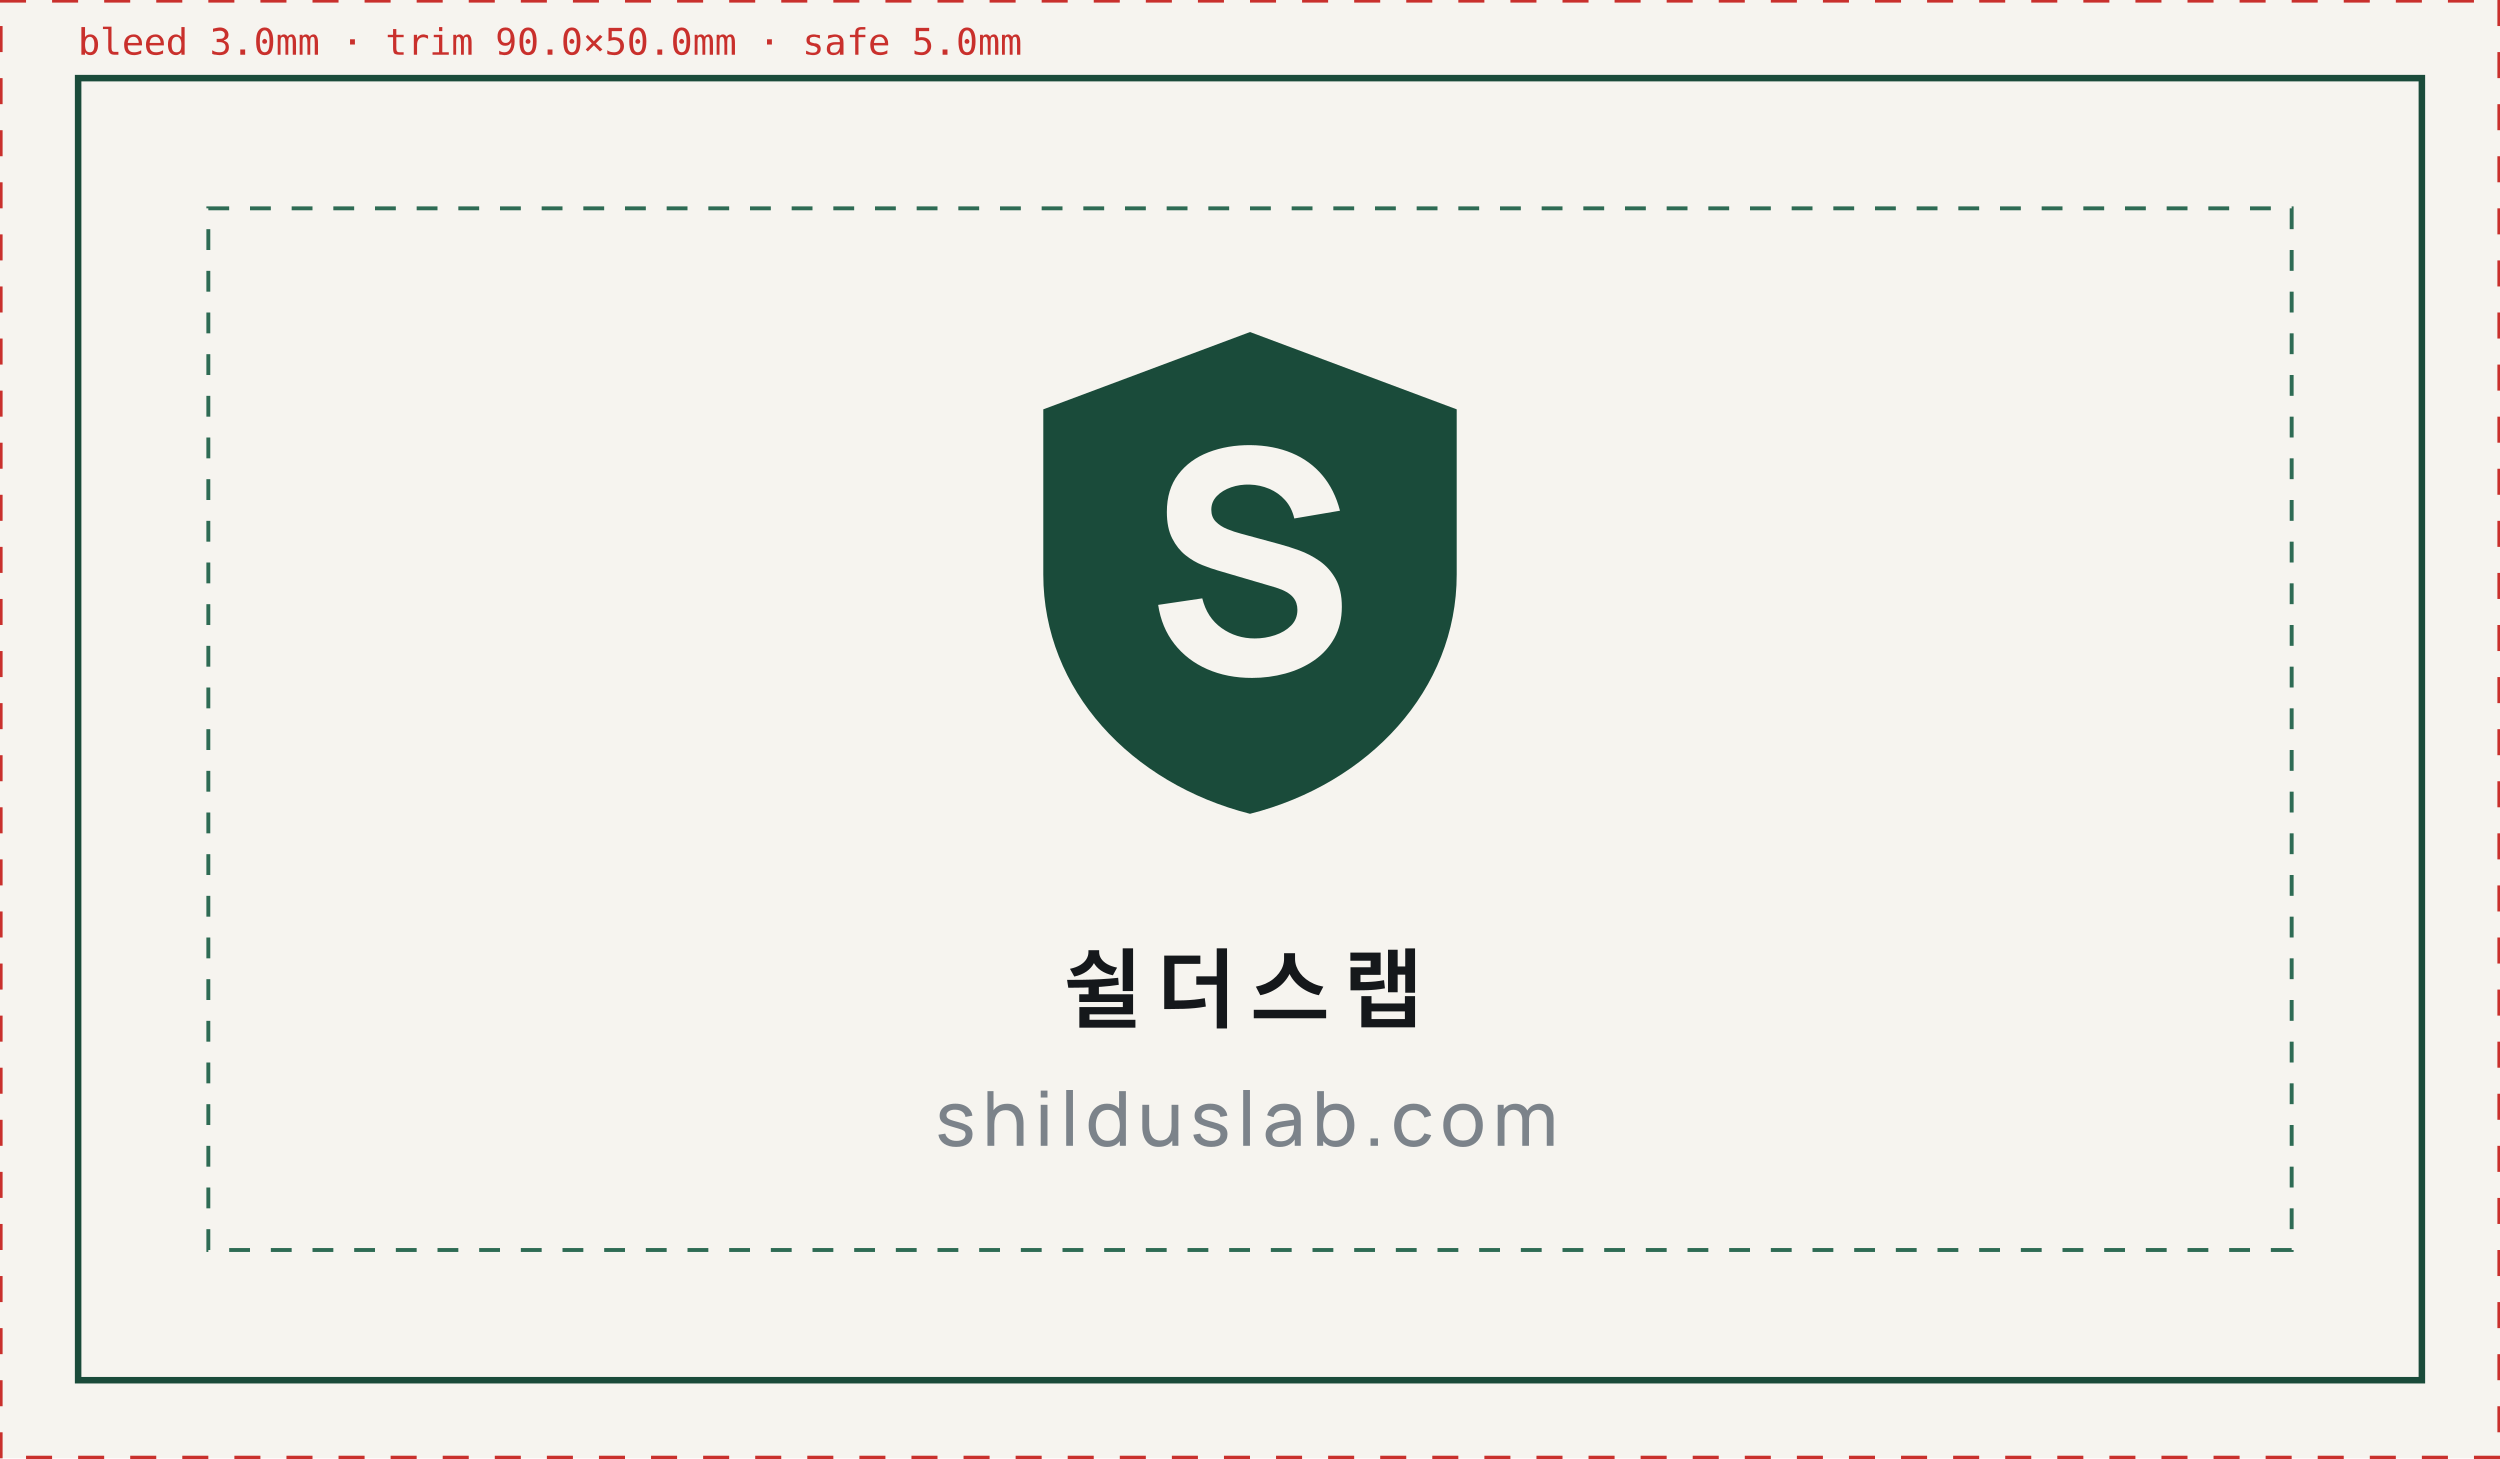
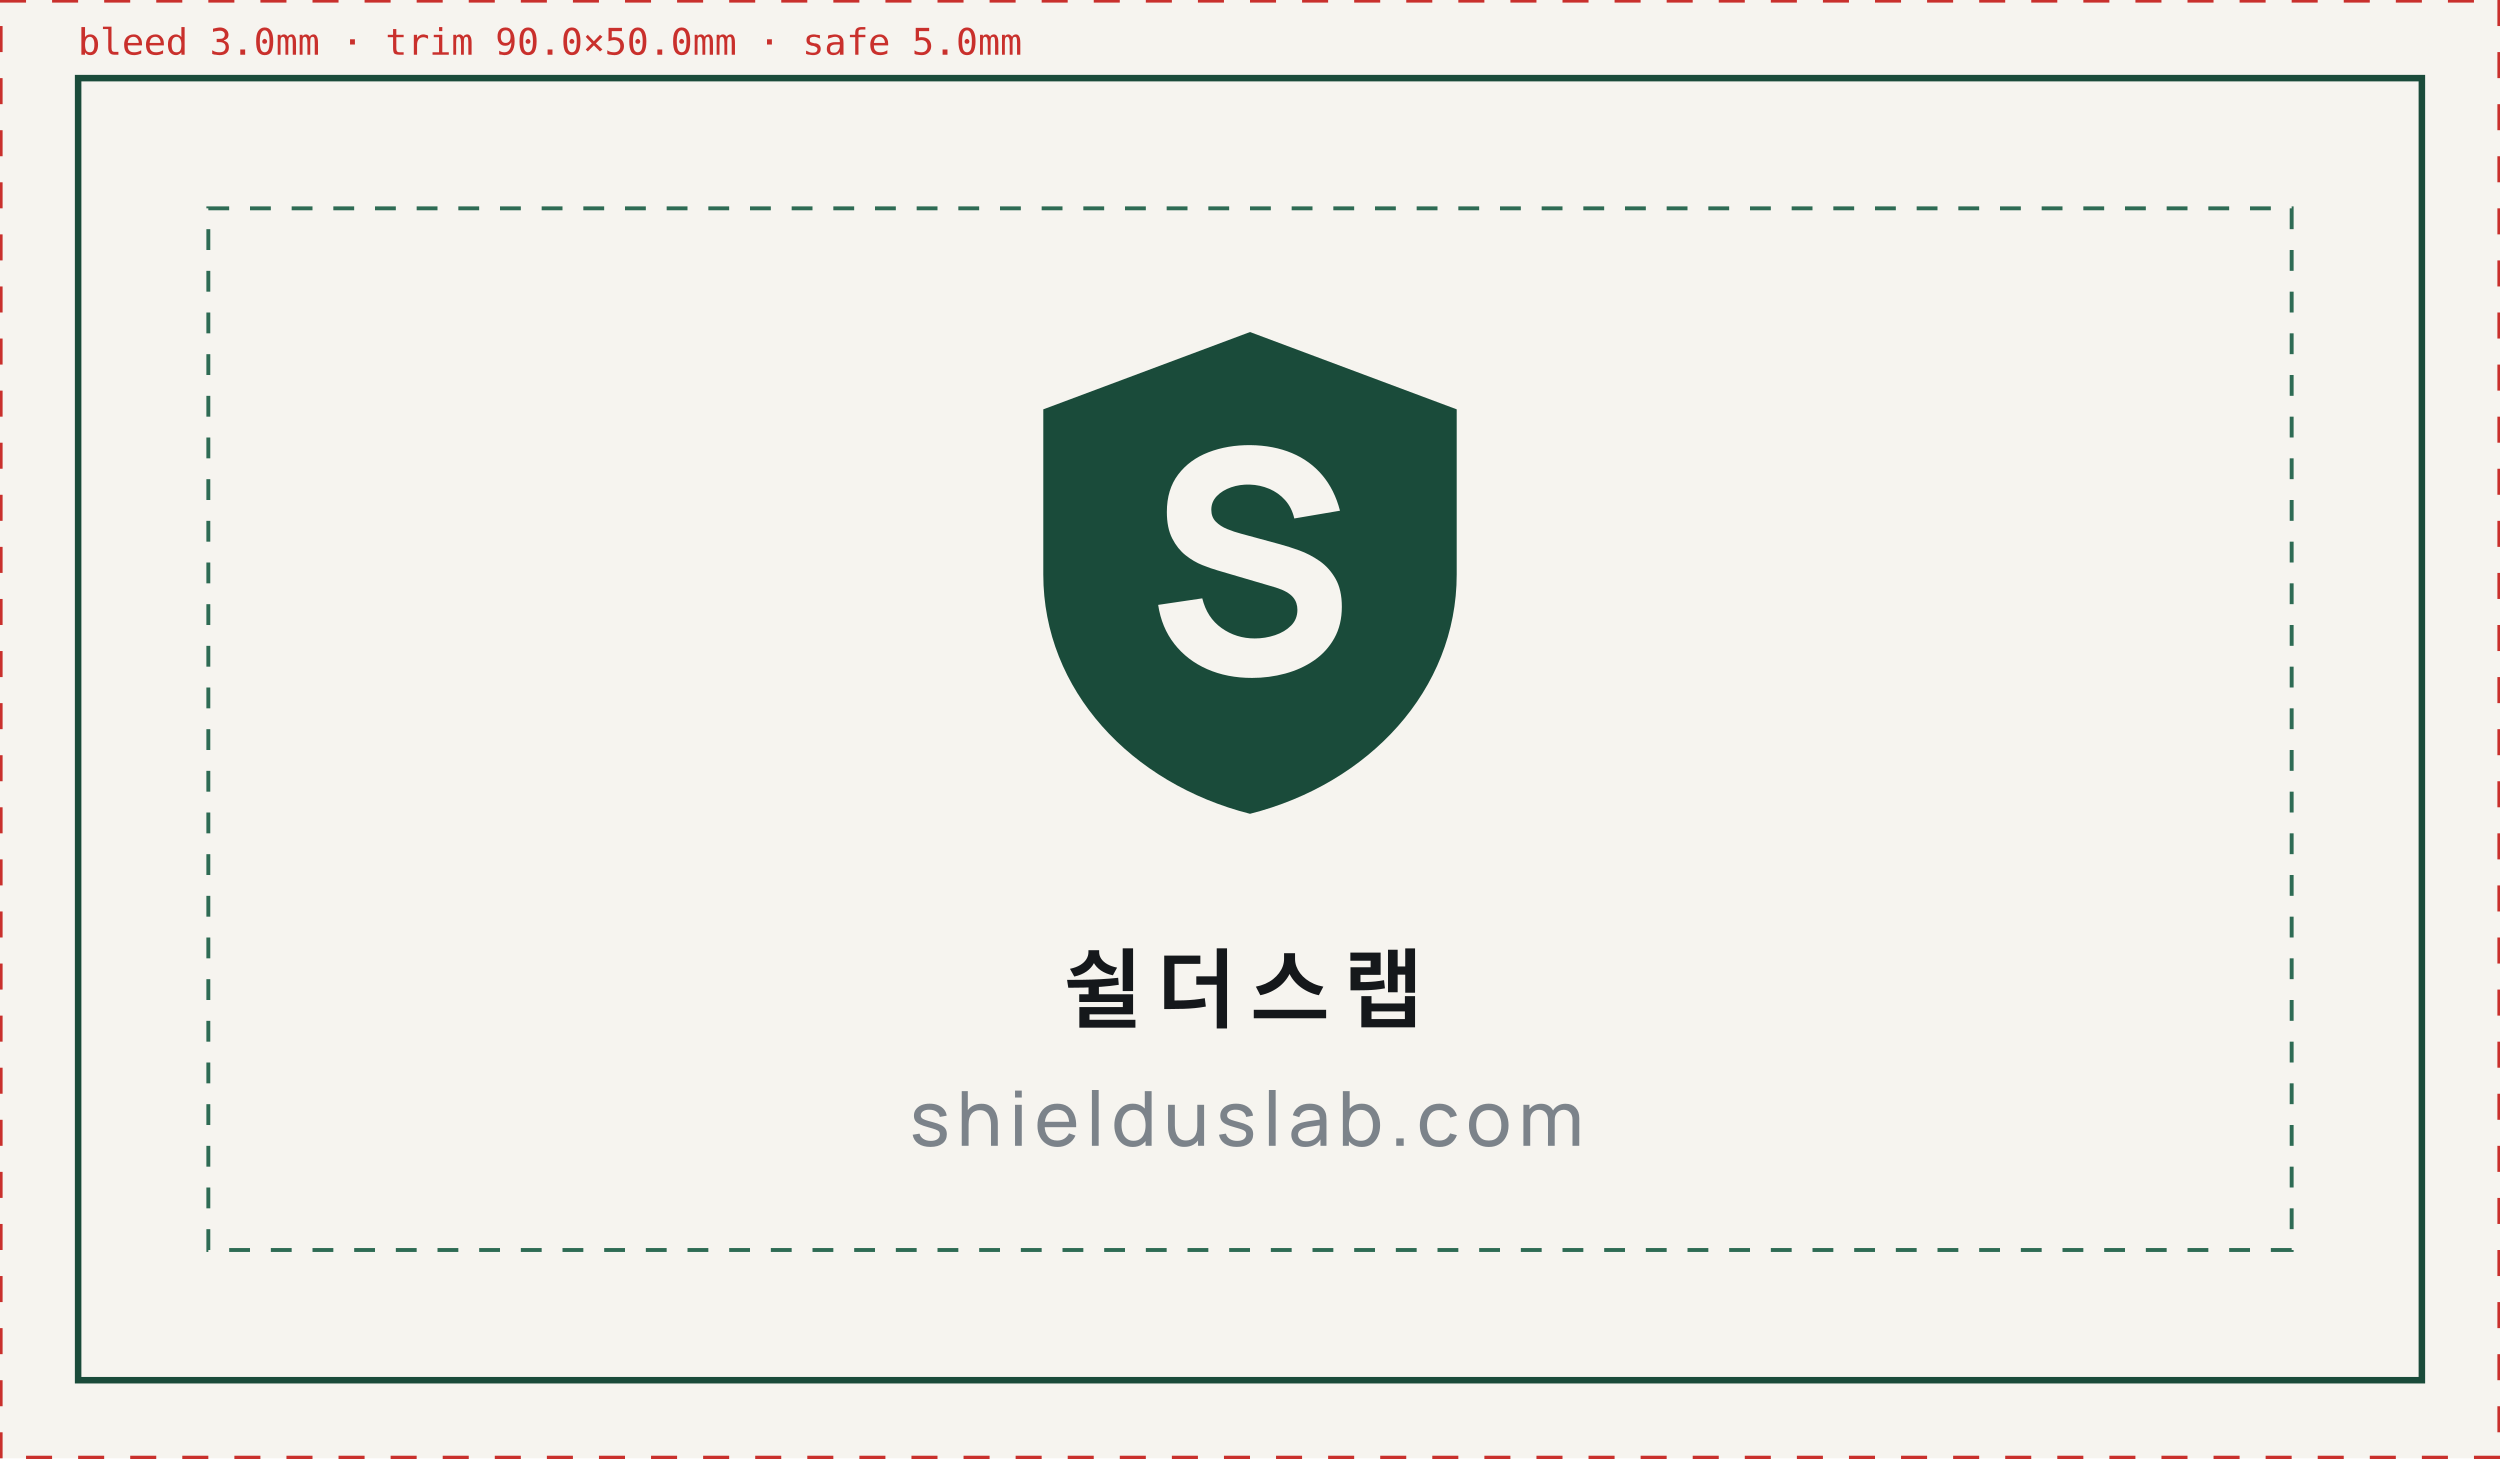
<svg xmlns="http://www.w3.org/2000/svg" width="96.0mm" height="56.0mm" viewBox="0 0 96.0 56.0">
  <rect width="96.0" height="56.0" fill="#F6F4EF" />
  <g transform="translate(38.000 12.000) scale(0.3125)">
    <path d="M32 2.4 L57.4 11.9 V32.2 C57.4 46.4 46.6 57.9 32 61.6 C17.4 57.9 6.6 46.4 6.6 32.2 V11.9 Z M32.248 44.904Q29.193 44.904 26.739 43.825Q24.285 42.746 22.709 40.731Q21.134 38.717 20.714 35.928L26.137 35.126Q26.710 37.494 28.505 38.774Q30.300 40.053 32.592 40.053Q33.872 40.053 35.075 39.652Q36.278 39.251 37.051 38.468Q37.825 37.685 37.825 36.539Q37.825 36.119 37.701 35.728Q37.576 35.336 37.290 34.993Q37.003 34.649 36.478 34.343Q35.953 34.038 35.151 33.789L28.009 31.689Q27.207 31.460 26.147 31.039Q25.087 30.619 24.094 29.836Q23.101 29.053 22.442 27.764Q21.783 26.475 21.783 24.508Q21.783 21.739 23.177 19.906Q24.571 18.072 26.901 17.175Q29.231 16.277 32.057 16.296Q34.903 16.335 37.137 17.270Q39.372 18.206 40.880 19.992Q42.389 21.777 43.057 24.355L37.443 25.310Q37.137 23.973 36.316 23.057Q35.495 22.140 34.359 21.663Q33.222 21.185 31.981 21.147Q30.759 21.109 29.680 21.481Q28.601 21.854 27.923 22.560Q27.245 23.267 27.245 24.241Q27.245 25.138 27.799 25.702Q28.352 26.265 29.193 26.609Q30.033 26.953 30.911 27.182L35.686 28.480Q36.755 28.767 38.054 29.235Q39.352 29.703 40.546 30.533Q41.740 31.364 42.513 32.720Q43.286 34.076 43.286 36.157Q43.286 38.373 42.360 40.025Q41.434 41.677 39.868 42.756Q38.302 43.835 36.326 44.369Q34.349 44.904 32.248 44.904Z" fill="#1A4B3A" fill-rule="evenodd" />
  </g>
  <path d="M41.800 37.749H42.198V38.287H41.800ZM41.022 37.930 40.976 37.628Q41.264 37.628 41.595 37.623Q41.926 37.619 42.271 37.601Q42.616 37.583 42.937 37.547L42.961 37.817Q42.630 37.868 42.290 37.892Q41.950 37.916 41.626 37.923Q41.302 37.930 41.022 37.930ZM41.796 36.488H42.108V36.564Q42.108 36.787 42.011 36.977Q41.915 37.168 41.725 37.303Q41.534 37.438 41.253 37.500L41.087 37.202Q41.323 37.153 41.480 37.057Q41.637 36.962 41.716 36.834Q41.796 36.705 41.796 36.564ZM41.895 36.488H42.207V36.564Q42.207 36.696 42.286 36.815Q42.365 36.934 42.518 37.023Q42.671 37.112 42.897 37.156L42.735 37.452Q42.464 37.395 42.276 37.267Q42.088 37.138 41.992 36.958Q41.895 36.778 41.895 36.564ZM43.112 36.416H43.510V38.058H43.112ZM41.442 38.180H43.510V38.950H41.837V39.227H41.447V38.672H43.117V38.477H41.442ZM41.447 39.161H43.600V39.462H41.447Z M44.706 38.420H44.949Q45.226 38.420 45.446 38.413Q45.666 38.406 45.864 38.386Q46.061 38.367 46.264 38.330L46.304 38.652Q46.093 38.691 45.889 38.711Q45.686 38.731 45.460 38.739Q45.234 38.747 44.949 38.747H44.706ZM44.706 36.694H46.094V37.012H45.101V38.543H44.706ZM46.722 36.417H47.118V39.493H46.722ZM45.938 37.490H46.891V37.814H45.938Z M49.308 36.604H49.653V36.829Q49.653 37.029 49.594 37.214Q49.536 37.399 49.425 37.561Q49.315 37.724 49.160 37.855Q49.004 37.985 48.811 38.078Q48.618 38.171 48.396 38.217L48.225 37.887Q48.419 37.851 48.586 37.778Q48.754 37.704 48.887 37.599Q49.020 37.493 49.114 37.368Q49.209 37.243 49.259 37.105Q49.308 36.966 49.308 36.829ZM49.387 36.604H49.730V36.829Q49.730 36.969 49.780 37.107Q49.830 37.246 49.924 37.372Q50.018 37.497 50.152 37.601Q50.285 37.704 50.452 37.778Q50.620 37.852 50.816 37.887L50.644 38.217Q50.421 38.171 50.229 38.078Q50.036 37.985 49.881 37.856Q49.726 37.726 49.615 37.564Q49.504 37.401 49.445 37.216Q49.387 37.030 49.387 36.829ZM48.145 38.776H50.923V39.101H48.145Z M53.961 36.418H54.338V38.121H53.961ZM53.576 37.111H54.087V37.428H53.576ZM53.299 36.470H53.670V38.102H53.299ZM52.275 38.252H52.666V38.532H53.948V38.252H54.338V39.450H52.275ZM52.666 38.838V39.131H53.948V38.838ZM51.859 37.715H52.067Q52.286 37.715 52.466 37.710Q52.645 37.705 52.810 37.688Q52.975 37.670 53.147 37.638L53.181 37.952Q53.003 37.986 52.833 38.002Q52.663 38.019 52.478 38.024Q52.292 38.030 52.067 38.030H51.859ZM51.854 36.581H53.016V37.434H52.242V37.987H51.859V37.143H52.632V36.891H51.854Z" fill="#15181B" />
-   <path d="M36.715 44.042Q36.433 44.042 36.253 43.919Q36.073 43.796 36.033 43.574L36.298 43.532Q36.330 43.660 36.445 43.735Q36.561 43.810 36.731 43.810Q36.892 43.810 36.985 43.744Q37.077 43.677 37.077 43.561Q37.077 43.495 37.046 43.453Q37.016 43.412 36.920 43.375Q36.825 43.339 36.632 43.287Q36.423 43.231 36.304 43.172Q36.184 43.113 36.133 43.034Q36.082 42.955 36.082 42.842Q36.082 42.704 36.158 42.600Q36.234 42.496 36.370 42.438Q36.506 42.381 36.687 42.381Q36.867 42.381 37.008 42.438Q37.149 42.496 37.236 42.600Q37.323 42.704 37.339 42.842L37.074 42.890Q37.055 42.764 36.952 42.691Q36.849 42.617 36.687 42.613Q36.534 42.608 36.439 42.668Q36.343 42.728 36.343 42.829Q36.343 42.887 36.379 42.927Q36.414 42.968 36.511 43.004Q36.609 43.040 36.794 43.087Q37.002 43.140 37.122 43.202Q37.242 43.264 37.294 43.348Q37.345 43.432 37.345 43.554Q37.345 43.782 37.177 43.912Q37.010 44.042 36.715 44.042Z M39.041 44.000V43.211Q39.041 43.099 39.021 42.996Q39.001 42.892 38.952 42.810Q38.903 42.727 38.821 42.679Q38.738 42.631 38.614 42.631Q38.516 42.631 38.436 42.664Q38.356 42.697 38.299 42.764Q38.242 42.830 38.211 42.932Q38.181 43.033 38.181 43.170L38.010 43.118Q38.010 42.889 38.092 42.725Q38.175 42.561 38.324 42.472Q38.474 42.384 38.676 42.384Q38.829 42.384 38.937 42.432Q39.045 42.480 39.117 42.560Q39.188 42.640 39.229 42.738Q39.270 42.836 39.287 42.938Q39.303 43.040 39.303 43.129V44.000ZM37.918 44.000V41.900H38.151V43.059H38.181V44.000Z M39.964 42.146V41.878H40.223V42.146ZM39.964 44.000V42.425H40.223V44.000Z M40.942 44.000V41.856H41.202V44.000Z M42.509 44.044Q42.289 44.044 42.131 43.934Q41.973 43.824 41.889 43.636Q41.804 43.447 41.804 43.211Q41.804 42.975 41.889 42.787Q41.973 42.599 42.131 42.490Q42.289 42.381 42.508 42.381Q42.730 42.381 42.882 42.490Q43.034 42.598 43.112 42.786Q43.190 42.973 43.190 43.211Q43.190 43.447 43.112 43.635Q43.034 43.824 42.883 43.934Q42.731 44.044 42.509 44.044ZM42.541 43.806Q42.700 43.806 42.803 43.729Q42.905 43.653 42.953 43.518Q43.002 43.384 43.002 43.211Q43.002 43.037 42.953 42.903Q42.904 42.769 42.803 42.694Q42.703 42.619 42.549 42.619Q42.388 42.619 42.284 42.698Q42.180 42.776 42.130 42.911Q42.079 43.045 42.079 43.211Q42.079 43.379 42.130 43.514Q42.181 43.649 42.284 43.727Q42.386 43.806 42.541 43.806ZM43.002 44.000V42.841H42.973V41.900H43.234V44.000Z M44.492 44.041Q44.340 44.041 44.232 43.993Q44.123 43.945 44.052 43.865Q43.981 43.785 43.940 43.687Q43.899 43.589 43.882 43.487Q43.865 43.385 43.865 43.296V42.425H44.128V43.214Q44.128 43.325 44.148 43.429Q44.168 43.533 44.217 43.615Q44.266 43.698 44.348 43.746Q44.430 43.794 44.555 43.794Q44.653 43.794 44.733 43.761Q44.813 43.728 44.869 43.661Q44.926 43.595 44.957 43.493Q44.988 43.391 44.988 43.255L45.159 43.307Q45.159 43.536 45.077 43.700Q44.994 43.864 44.845 43.953Q44.695 44.041 44.492 44.041ZM45.017 44.000V43.579H44.988V42.425H45.249V44.000Z M46.505 44.042Q46.222 44.042 46.043 43.919Q45.863 43.796 45.822 43.574L46.088 43.532Q46.120 43.660 46.235 43.735Q46.350 43.810 46.521 43.810Q46.682 43.810 46.774 43.744Q46.866 43.677 46.866 43.561Q46.866 43.495 46.836 43.453Q46.805 43.412 46.710 43.375Q46.614 43.339 46.422 43.287Q46.213 43.231 46.093 43.172Q45.973 43.113 45.922 43.034Q45.872 42.955 45.872 42.842Q45.872 42.704 45.948 42.600Q46.023 42.496 46.159 42.438Q46.295 42.381 46.477 42.381Q46.656 42.381 46.797 42.438Q46.939 42.496 47.025 42.600Q47.112 42.704 47.129 42.842L46.863 42.890Q46.844 42.764 46.741 42.691Q46.638 42.617 46.477 42.613Q46.324 42.608 46.228 42.668Q46.133 42.728 46.133 42.829Q46.133 42.887 46.168 42.927Q46.204 42.968 46.301 43.004Q46.398 43.040 46.583 43.087Q46.791 43.140 46.912 43.202Q47.032 43.264 47.083 43.348Q47.135 43.432 47.135 43.554Q47.135 43.782 46.967 43.912Q46.799 44.042 46.505 44.042Z M47.738 44.000V41.856H47.998V44.000Z M49.135 44.044Q48.958 44.044 48.839 43.979Q48.720 43.915 48.660 43.808Q48.600 43.701 48.600 43.574Q48.600 43.450 48.647 43.359Q48.694 43.269 48.780 43.208Q48.867 43.147 48.986 43.112Q49.098 43.082 49.237 43.059Q49.376 43.036 49.519 43.017Q49.662 42.999 49.787 42.981L49.693 43.035Q49.697 42.825 49.609 42.724Q49.521 42.623 49.306 42.623Q49.163 42.623 49.055 42.689Q48.948 42.754 48.905 42.899L48.658 42.825Q48.714 42.617 48.878 42.499Q49.042 42.381 49.308 42.381Q49.522 42.381 49.676 42.458Q49.830 42.534 49.898 42.689Q49.931 42.762 49.940 42.847Q49.949 42.932 49.949 43.026V44.000H49.718V43.622L49.772 43.657Q49.683 43.849 49.523 43.946Q49.363 44.044 49.135 44.044ZM49.174 43.826Q49.314 43.826 49.417 43.777Q49.520 43.727 49.583 43.644Q49.645 43.561 49.664 43.463Q49.685 43.390 49.688 43.301Q49.691 43.212 49.691 43.163L49.781 43.202Q49.654 43.221 49.531 43.237Q49.408 43.253 49.299 43.270Q49.190 43.288 49.103 43.313Q49.038 43.334 48.982 43.366Q48.926 43.398 48.892 43.449Q48.858 43.499 48.858 43.573Q48.858 43.638 48.890 43.696Q48.923 43.754 48.992 43.790Q49.062 43.826 49.174 43.826Z M51.303 44.044Q51.082 44.044 50.930 43.934Q50.778 43.824 50.700 43.635Q50.622 43.447 50.622 43.211Q50.622 42.973 50.700 42.786Q50.778 42.598 50.930 42.490Q51.082 42.381 51.305 42.381Q51.523 42.381 51.681 42.490Q51.839 42.599 51.924 42.787Q52.009 42.975 52.009 43.211Q52.009 43.447 51.924 43.636Q51.839 43.824 51.681 43.934Q51.523 44.044 51.303 44.044ZM50.578 44.000V41.900H50.839V42.841H50.810V44.000ZM51.271 43.806Q51.426 43.806 51.529 43.727Q51.631 43.649 51.682 43.514Q51.733 43.379 51.733 43.211Q51.733 43.045 51.683 42.911Q51.632 42.776 51.528 42.698Q51.424 42.619 51.264 42.619Q51.110 42.619 51.009 42.694Q50.909 42.769 50.859 42.903Q50.810 43.037 50.810 43.211Q50.810 43.384 50.859 43.518Q50.908 43.653 51.010 43.729Q51.112 43.806 51.271 43.806Z M52.629 44.000V43.714H52.914V44.000Z M54.285 44.044Q54.045 44.044 53.878 43.937Q53.711 43.829 53.624 43.642Q53.536 43.454 53.534 43.212Q53.536 42.967 53.626 42.779Q53.715 42.592 53.883 42.487Q54.051 42.381 54.288 42.381Q54.536 42.381 54.717 42.504Q54.897 42.626 54.959 42.839L54.702 42.916Q54.652 42.779 54.540 42.704Q54.429 42.628 54.285 42.628Q54.123 42.628 54.018 42.703Q53.913 42.778 53.862 42.910Q53.811 43.042 53.809 43.212Q53.812 43.476 53.931 43.637Q54.050 43.797 54.285 43.797Q54.439 43.797 54.541 43.727Q54.643 43.656 54.696 43.522L54.959 43.590Q54.876 43.810 54.703 43.927Q54.529 44.044 54.285 44.044Z M56.180 44.044Q55.945 44.044 55.775 43.937Q55.605 43.831 55.514 43.643Q55.422 43.455 55.422 43.211Q55.422 42.964 55.515 42.777Q55.609 42.590 55.779 42.486Q55.949 42.381 56.180 42.381Q56.417 42.381 56.587 42.487Q56.757 42.593 56.849 42.780Q56.940 42.968 56.940 43.211Q56.940 43.458 56.848 43.646Q56.756 43.833 56.585 43.938Q56.414 44.044 56.180 44.044ZM56.180 43.797Q56.425 43.797 56.545 43.634Q56.665 43.471 56.665 43.211Q56.665 42.945 56.544 42.786Q56.423 42.628 56.180 42.628Q56.016 42.628 55.909 42.702Q55.802 42.776 55.750 42.908Q55.698 43.039 55.698 43.211Q55.698 43.477 55.820 43.637Q55.943 43.797 56.180 43.797Z M59.396 44.000 59.397 42.992Q59.397 42.816 59.303 42.716Q59.208 42.616 59.059 42.616Q58.971 42.616 58.892 42.657Q58.814 42.697 58.764 42.782Q58.715 42.867 58.715 43.000L58.578 42.944Q58.574 42.776 58.646 42.650Q58.718 42.524 58.844 42.454Q58.970 42.384 59.127 42.384Q59.374 42.384 59.515 42.534Q59.657 42.684 59.657 42.935L59.655 44.000ZM57.512 44.000V42.425H57.743V42.846H57.773V44.000ZM58.455 44.000 58.457 43.002Q58.457 42.822 58.363 42.719Q58.270 42.616 58.115 42.616Q57.961 42.616 57.867 42.721Q57.773 42.827 57.773 43.000L57.636 42.918Q57.636 42.765 57.708 42.644Q57.781 42.523 57.907 42.454Q58.032 42.384 58.191 42.384Q58.350 42.384 58.468 42.452Q58.586 42.519 58.650 42.644Q58.715 42.768 58.715 42.940L58.713 44.000Z" fill="#7C838A" />
+   <path d="M35.728 44.042Q35.446 44.042 35.266 43.919Q35.087 43.796 35.046 43.574L35.311 43.532Q35.343 43.660 35.458 43.735Q35.574 43.810 35.744 43.810Q35.905 43.810 35.998 43.744Q36.090 43.677 36.090 43.561Q36.090 43.495 36.059 43.453Q36.029 43.412 35.933 43.375Q35.838 43.339 35.645 43.287Q35.437 43.231 35.317 43.172Q35.197 43.113 35.146 43.034Q35.095 42.955 35.095 42.842Q35.095 42.704 35.171 42.600Q35.247 42.496 35.383 42.438Q35.519 42.381 35.700 42.381Q35.880 42.381 36.021 42.438Q36.162 42.496 36.249 42.600Q36.336 42.704 36.352 42.842L36.087 42.890Q36.068 42.764 35.965 42.691Q35.862 42.617 35.700 42.613Q35.547 42.608 35.452 42.668Q35.356 42.728 35.356 42.829Q35.356 42.887 35.392 42.927Q35.427 42.968 35.524 43.004Q35.622 43.040 35.807 43.087Q36.015 43.140 36.135 43.202Q36.255 43.264 36.307 43.348Q36.358 43.432 36.358 43.554Q36.358 43.782 36.190 43.912Q36.023 44.042 35.728 44.042Z M38.054 44.000V43.211Q38.054 43.099 38.034 42.996Q38.014 42.892 37.965 42.810Q37.916 42.727 37.834 42.679Q37.751 42.631 37.627 42.631Q37.529 42.631 37.449 42.664Q37.369 42.697 37.312 42.764Q37.255 42.830 37.224 42.932Q37.194 43.033 37.194 43.170L37.023 43.118Q37.023 42.889 37.105 42.725Q37.188 42.561 37.337 42.472Q37.487 42.384 37.689 42.384Q37.842 42.384 37.950 42.432Q38.058 42.480 38.130 42.560Q38.201 42.640 38.242 42.738Q38.283 42.836 38.300 42.938Q38.316 43.040 38.316 43.129V44.000ZM36.931 44.000V41.900H37.164V43.059H37.194V44.000Z M38.977 42.146V41.878H39.236V42.146ZM38.977 44.000V42.425H39.236V44.000Z M40.608 44.044Q40.376 44.044 40.203 43.941Q40.030 43.839 39.934 43.654Q39.838 43.469 39.838 43.223Q39.838 42.965 39.933 42.776Q40.027 42.587 40.197 42.484Q40.368 42.381 40.597 42.381Q40.834 42.381 41.001 42.491Q41.168 42.600 41.252 42.803Q41.336 43.005 41.324 43.285H41.062V43.192Q41.058 42.902 40.944 42.758Q40.830 42.615 40.605 42.615Q40.364 42.615 40.239 42.769Q40.114 42.924 40.114 43.212Q40.114 43.491 40.239 43.644Q40.364 43.797 40.597 43.797Q40.753 43.797 40.868 43.726Q40.983 43.654 41.049 43.520L41.298 43.606Q41.206 43.815 41.021 43.929Q40.837 44.044 40.608 44.044ZM40.026 43.285V43.077H41.190V43.285Z M41.929 44.000V41.856H42.189V44.000Z M43.497 44.044Q43.277 44.044 43.119 43.934Q42.961 43.824 42.876 43.636Q42.791 43.447 42.791 43.211Q42.791 42.975 42.876 42.787Q42.961 42.599 43.119 42.490Q43.277 42.381 43.495 42.381Q43.718 42.381 43.870 42.490Q44.022 42.598 44.100 42.786Q44.178 42.973 44.178 43.211Q44.178 43.447 44.100 43.635Q44.022 43.824 43.870 43.934Q43.718 44.044 43.497 44.044ZM43.529 43.806Q43.688 43.806 43.790 43.729Q43.892 43.653 43.941 43.518Q43.990 43.384 43.990 43.211Q43.990 43.037 43.940 42.903Q43.891 42.769 43.791 42.694Q43.690 42.619 43.536 42.619Q43.376 42.619 43.271 42.698Q43.167 42.776 43.117 42.911Q43.067 43.045 43.067 43.211Q43.067 43.379 43.118 43.514Q43.169 43.649 43.271 43.727Q43.373 43.806 43.529 43.806ZM43.990 44.000V42.841H43.960V41.900H44.222V44.000Z M45.480 44.041Q45.327 44.041 45.219 43.993Q45.111 43.945 45.039 43.865Q44.968 43.785 44.927 43.687Q44.886 43.589 44.869 43.487Q44.853 43.385 44.853 43.296V42.425H45.115V43.214Q45.115 43.325 45.135 43.429Q45.155 43.533 45.204 43.615Q45.253 43.698 45.335 43.746Q45.418 43.794 45.542 43.794Q45.640 43.794 45.720 43.761Q45.800 43.728 45.857 43.661Q45.914 43.595 45.945 43.493Q45.976 43.391 45.976 43.255L46.146 43.307Q46.146 43.536 46.064 43.700Q45.981 43.864 45.832 43.953Q45.682 44.041 45.480 44.041ZM46.005 44.000V43.579H45.976V42.425H46.237V44.000Z M47.492 44.042Q47.210 44.042 47.030 43.919Q46.850 43.796 46.809 43.574L47.075 43.532Q47.107 43.660 47.222 43.735Q47.337 43.810 47.508 43.810Q47.669 43.810 47.761 43.744Q47.854 43.677 47.854 43.561Q47.854 43.495 47.823 43.453Q47.792 43.412 47.697 43.375Q47.601 43.339 47.409 43.287Q47.200 43.231 47.080 43.172Q46.960 43.113 46.910 43.034Q46.859 42.955 46.859 42.842Q46.859 42.704 46.935 42.600Q47.011 42.496 47.147 42.438Q47.283 42.381 47.464 42.381Q47.644 42.381 47.785 42.438Q47.926 42.496 48.013 42.600Q48.099 42.704 48.116 42.842L47.851 42.890Q47.832 42.764 47.729 42.691Q47.625 42.617 47.464 42.613Q47.311 42.608 47.216 42.668Q47.120 42.728 47.120 42.829Q47.120 42.887 47.155 42.927Q47.191 42.968 47.288 43.004Q47.386 43.040 47.571 43.087Q47.779 43.140 47.899 43.202Q48.019 43.264 48.071 43.348Q48.122 43.432 48.122 43.554Q48.122 43.782 47.954 43.912Q47.787 44.042 47.492 44.042Z M48.725 44.000V41.856H48.985V44.000Z M50.122 44.044Q49.946 44.044 49.827 43.979Q49.707 43.915 49.647 43.808Q49.587 43.701 49.587 43.574Q49.587 43.450 49.634 43.359Q49.681 43.269 49.767 43.208Q49.854 43.147 49.973 43.112Q50.086 43.082 50.225 43.059Q50.364 43.036 50.506 43.017Q50.649 42.999 50.774 42.981L50.681 43.035Q50.684 42.825 50.597 42.724Q50.509 42.623 50.293 42.623Q50.150 42.623 50.042 42.689Q49.935 42.754 49.892 42.899L49.645 42.825Q49.701 42.617 49.865 42.499Q50.029 42.381 50.296 42.381Q50.509 42.381 50.663 42.458Q50.817 42.534 50.885 42.689Q50.918 42.762 50.927 42.847Q50.936 42.932 50.936 43.026V44.000H50.706V43.622L50.760 43.657Q50.671 43.849 50.510 43.946Q50.350 44.044 50.122 44.044ZM50.162 43.826Q50.302 43.826 50.404 43.777Q50.507 43.727 50.570 43.644Q50.633 43.561 50.652 43.463Q50.673 43.390 50.675 43.301Q50.678 43.212 50.678 43.163L50.768 43.202Q50.641 43.221 50.519 43.237Q50.396 43.253 50.286 43.270Q50.177 43.288 50.090 43.313Q50.025 43.334 49.969 43.366Q49.914 43.398 49.879 43.449Q49.845 43.499 49.845 43.573Q49.845 43.638 49.878 43.696Q49.910 43.754 49.980 43.790Q50.049 43.826 50.162 43.826Z M52.290 44.044Q52.069 44.044 51.917 43.934Q51.765 43.824 51.687 43.635Q51.609 43.447 51.609 43.211Q51.609 42.973 51.687 42.786Q51.765 42.598 51.917 42.490Q52.070 42.381 52.292 42.381Q52.511 42.381 52.669 42.490Q52.826 42.599 52.911 42.787Q52.996 42.975 52.996 43.211Q52.996 43.447 52.911 43.636Q52.826 43.824 52.669 43.934Q52.511 44.044 52.290 44.044ZM51.566 44.000V41.900H51.827V42.841H51.798V44.000ZM52.258 43.806Q52.414 43.806 52.516 43.727Q52.619 43.649 52.670 43.514Q52.721 43.379 52.721 43.211Q52.721 43.045 52.670 42.911Q52.619 42.776 52.515 42.698Q52.412 42.619 52.251 42.619Q52.097 42.619 51.997 42.694Q51.896 42.769 51.847 42.903Q51.798 43.037 51.798 43.211Q51.798 43.384 51.846 43.518Q51.895 43.653 51.997 43.729Q52.099 43.806 52.258 43.806Z M53.616 44.000V43.714H53.902V44.000Z M55.272 44.044Q55.032 44.044 54.865 43.937Q54.698 43.829 54.611 43.642Q54.523 43.454 54.521 43.212Q54.523 42.967 54.613 42.779Q54.703 42.592 54.870 42.487Q55.038 42.381 55.275 42.381Q55.524 42.381 55.704 42.504Q55.884 42.626 55.946 42.839L55.689 42.916Q55.639 42.779 55.527 42.704Q55.416 42.628 55.272 42.628Q55.110 42.628 55.005 42.703Q54.900 42.778 54.849 42.910Q54.798 43.042 54.797 43.212Q54.799 43.476 54.918 43.637Q55.037 43.797 55.272 43.797Q55.426 43.797 55.528 43.727Q55.630 43.656 55.683 43.522L55.946 43.590Q55.864 43.810 55.690 43.927Q55.516 44.044 55.272 44.044Z M57.168 44.044Q56.932 44.044 56.762 43.937Q56.592 43.831 56.501 43.643Q56.409 43.455 56.409 43.211Q56.409 42.964 56.503 42.777Q56.596 42.590 56.766 42.486Q56.937 42.381 57.168 42.381Q57.404 42.381 57.574 42.487Q57.744 42.593 57.836 42.780Q57.928 42.968 57.928 43.211Q57.928 43.458 57.835 43.646Q57.743 43.833 57.572 43.938Q57.402 44.044 57.168 44.044ZM57.168 43.797Q57.412 43.797 57.532 43.634Q57.652 43.471 57.652 43.211Q57.652 42.945 57.531 42.786Q57.410 42.628 57.168 42.628Q57.003 42.628 56.896 42.702Q56.789 42.776 56.737 42.908Q56.685 43.039 56.685 43.211Q56.685 43.477 56.808 43.637Q56.930 43.797 57.168 43.797Z M60.383 44.000 60.385 42.992Q60.385 42.816 60.290 42.716Q60.196 42.616 60.046 42.616Q59.958 42.616 59.880 42.657Q59.801 42.697 59.752 42.782Q59.702 42.867 59.702 43.000L59.565 42.944Q59.561 42.776 59.633 42.650Q59.706 42.524 59.831 42.454Q59.957 42.384 60.115 42.384Q60.361 42.384 60.503 42.534Q60.644 42.684 60.644 42.935L60.643 44.000ZM58.499 44.000V42.425H58.731V42.846H58.760V44.000ZM59.442 44.000 59.444 43.002Q59.444 42.822 59.351 42.719Q59.257 42.616 59.103 42.616Q58.949 42.616 58.854 42.721Q58.760 42.827 58.760 43.000L58.623 42.918Q58.623 42.765 58.696 42.644Q58.769 42.523 58.894 42.454Q59.020 42.384 59.178 42.384Q59.337 42.384 59.455 42.452Q59.573 42.519 59.637 42.644Q59.702 42.768 59.702 42.940L59.701 44.000Z" fill="#7C838A" />
  <rect x="0" y="0" width="96.0" height="56.0" fill="none" stroke="#C9302C" stroke-width="0.2" stroke-dasharray="1 1" />
  <rect x="3.0" y="3.0" width="90.0" height="50.0" fill="none" stroke="#1A4B3A" stroke-width="0.25" />
  <rect x="8.0" y="8.0" width="80.0" height="40.0" fill="none" stroke="#2E6B54" stroke-width="0.15" stroke-dasharray="0.8 0.8" />
  <text x="3.0" y="2.1" font-family="monospace" font-size="1.4" fill="#C9302C">bleed 3.0mm · trim 90.0×50.0mm · safe 5.0mm</text>
</svg>
